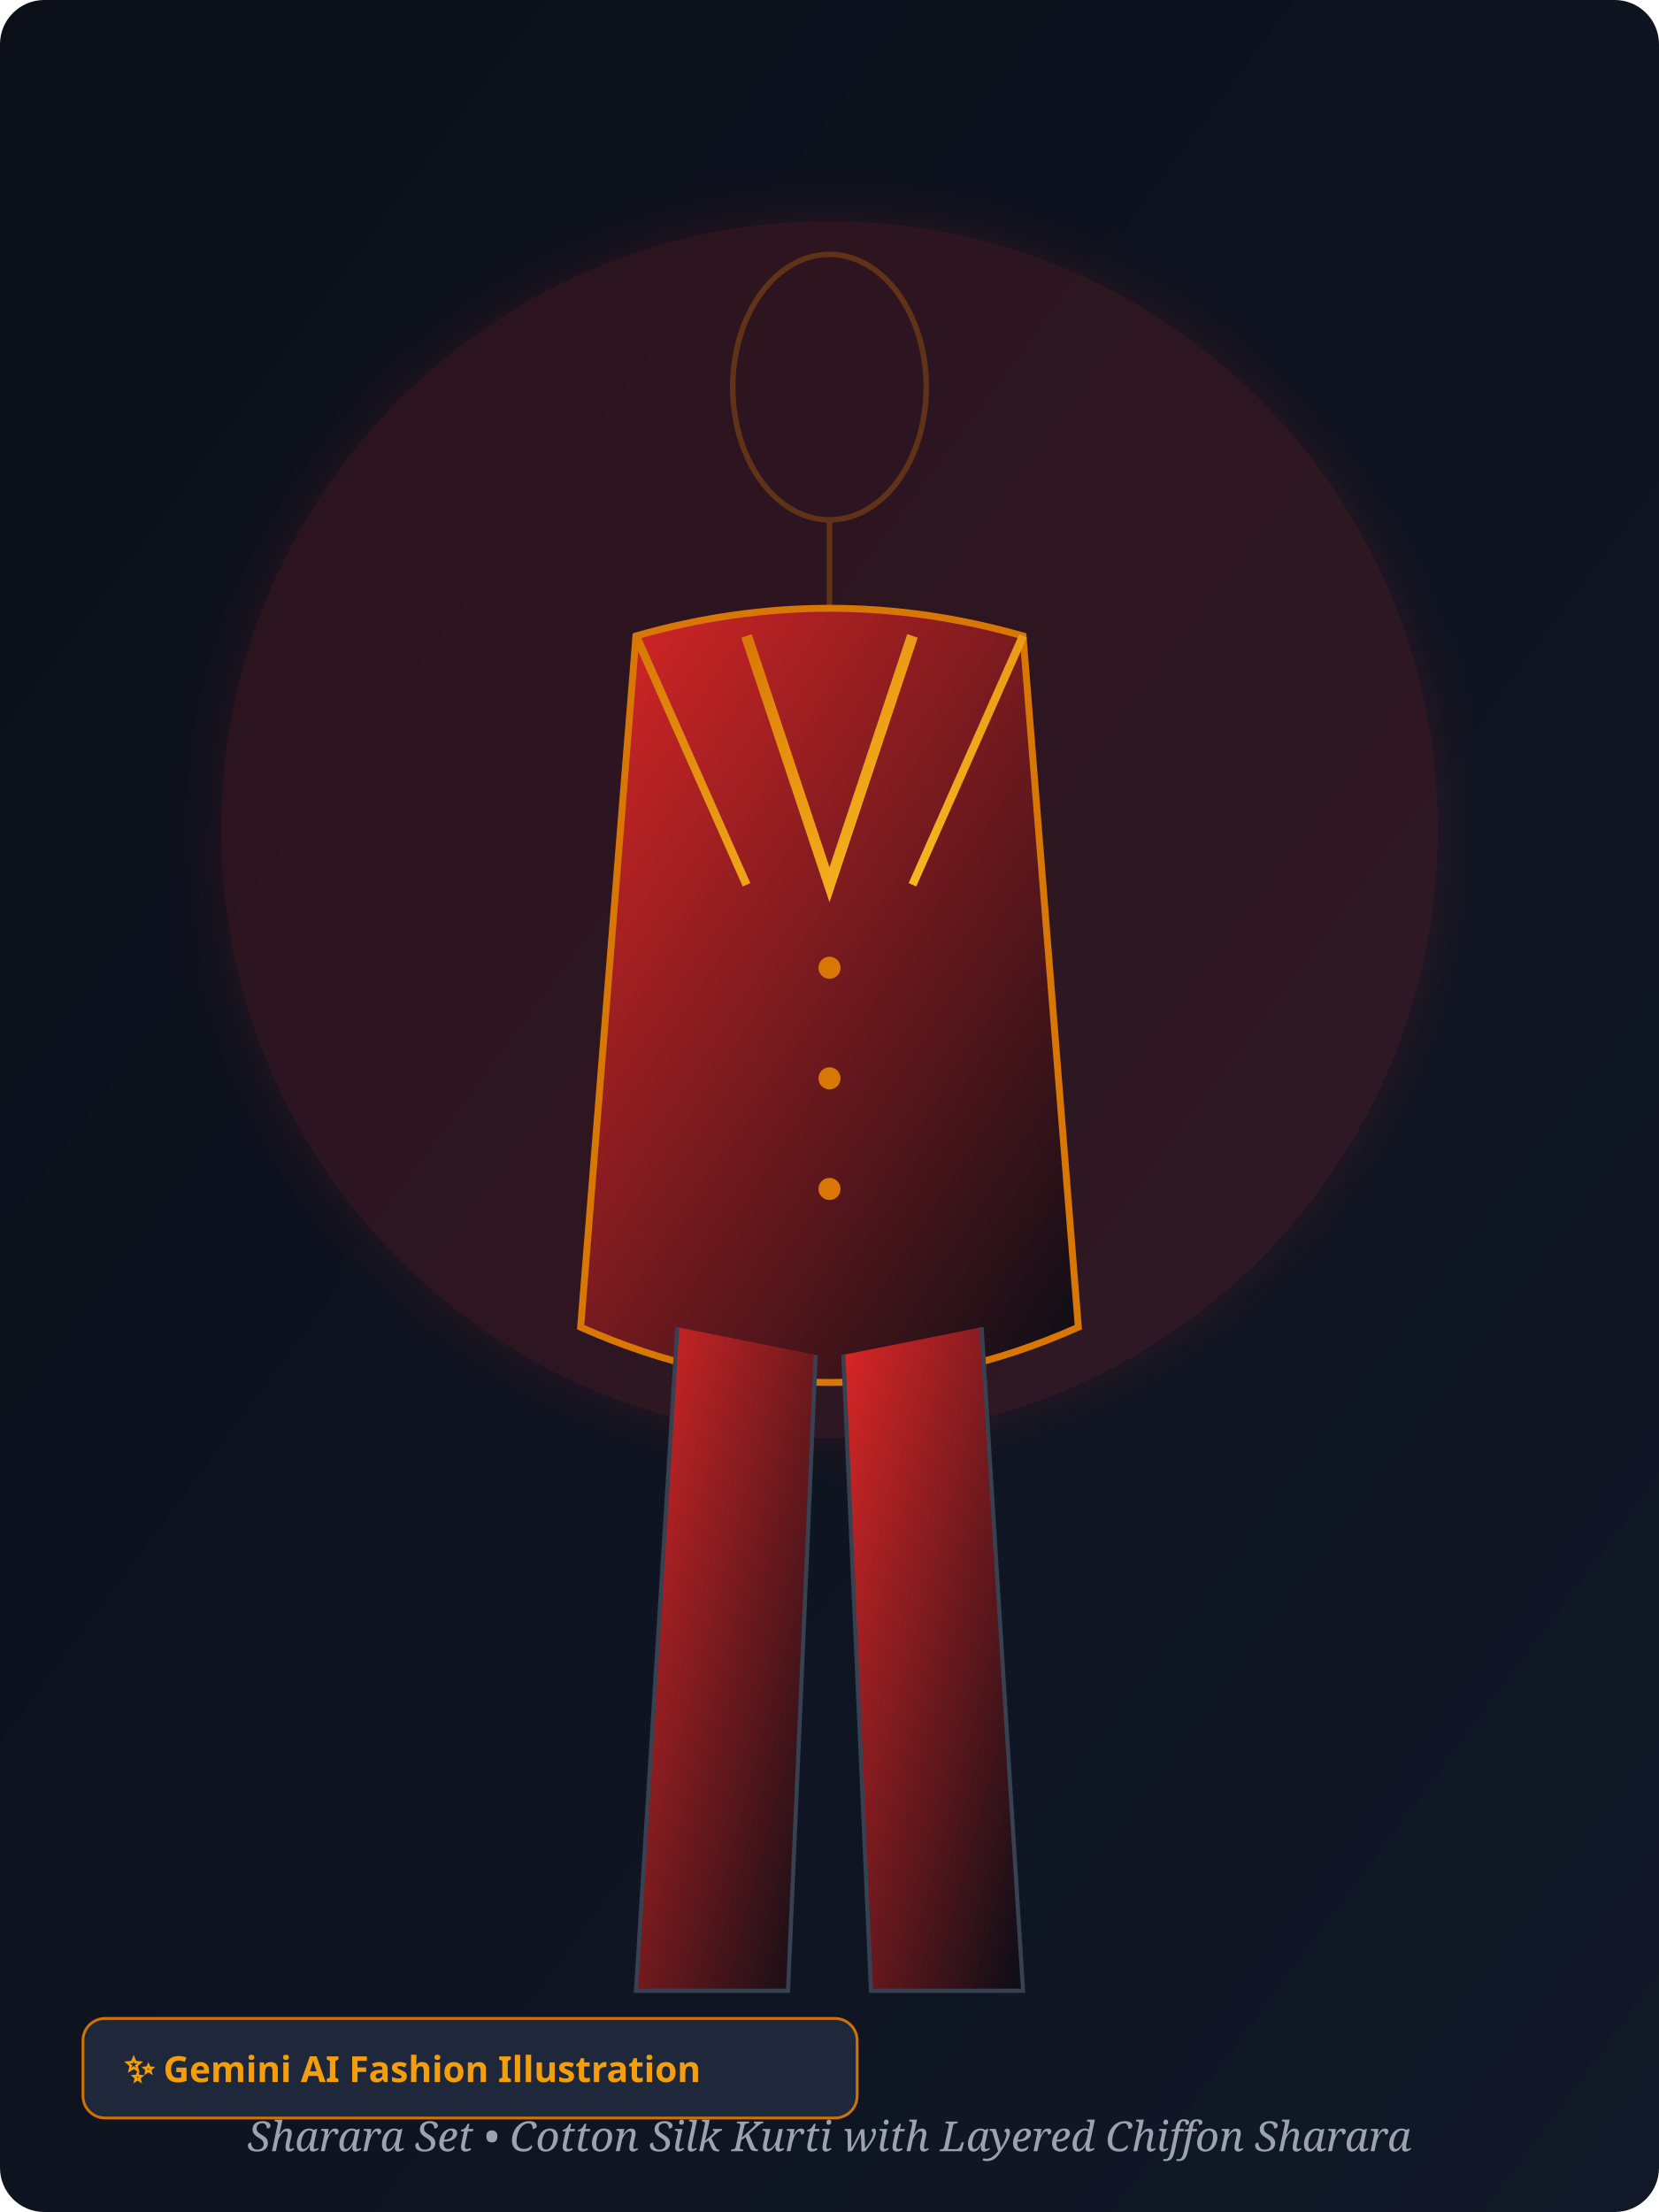
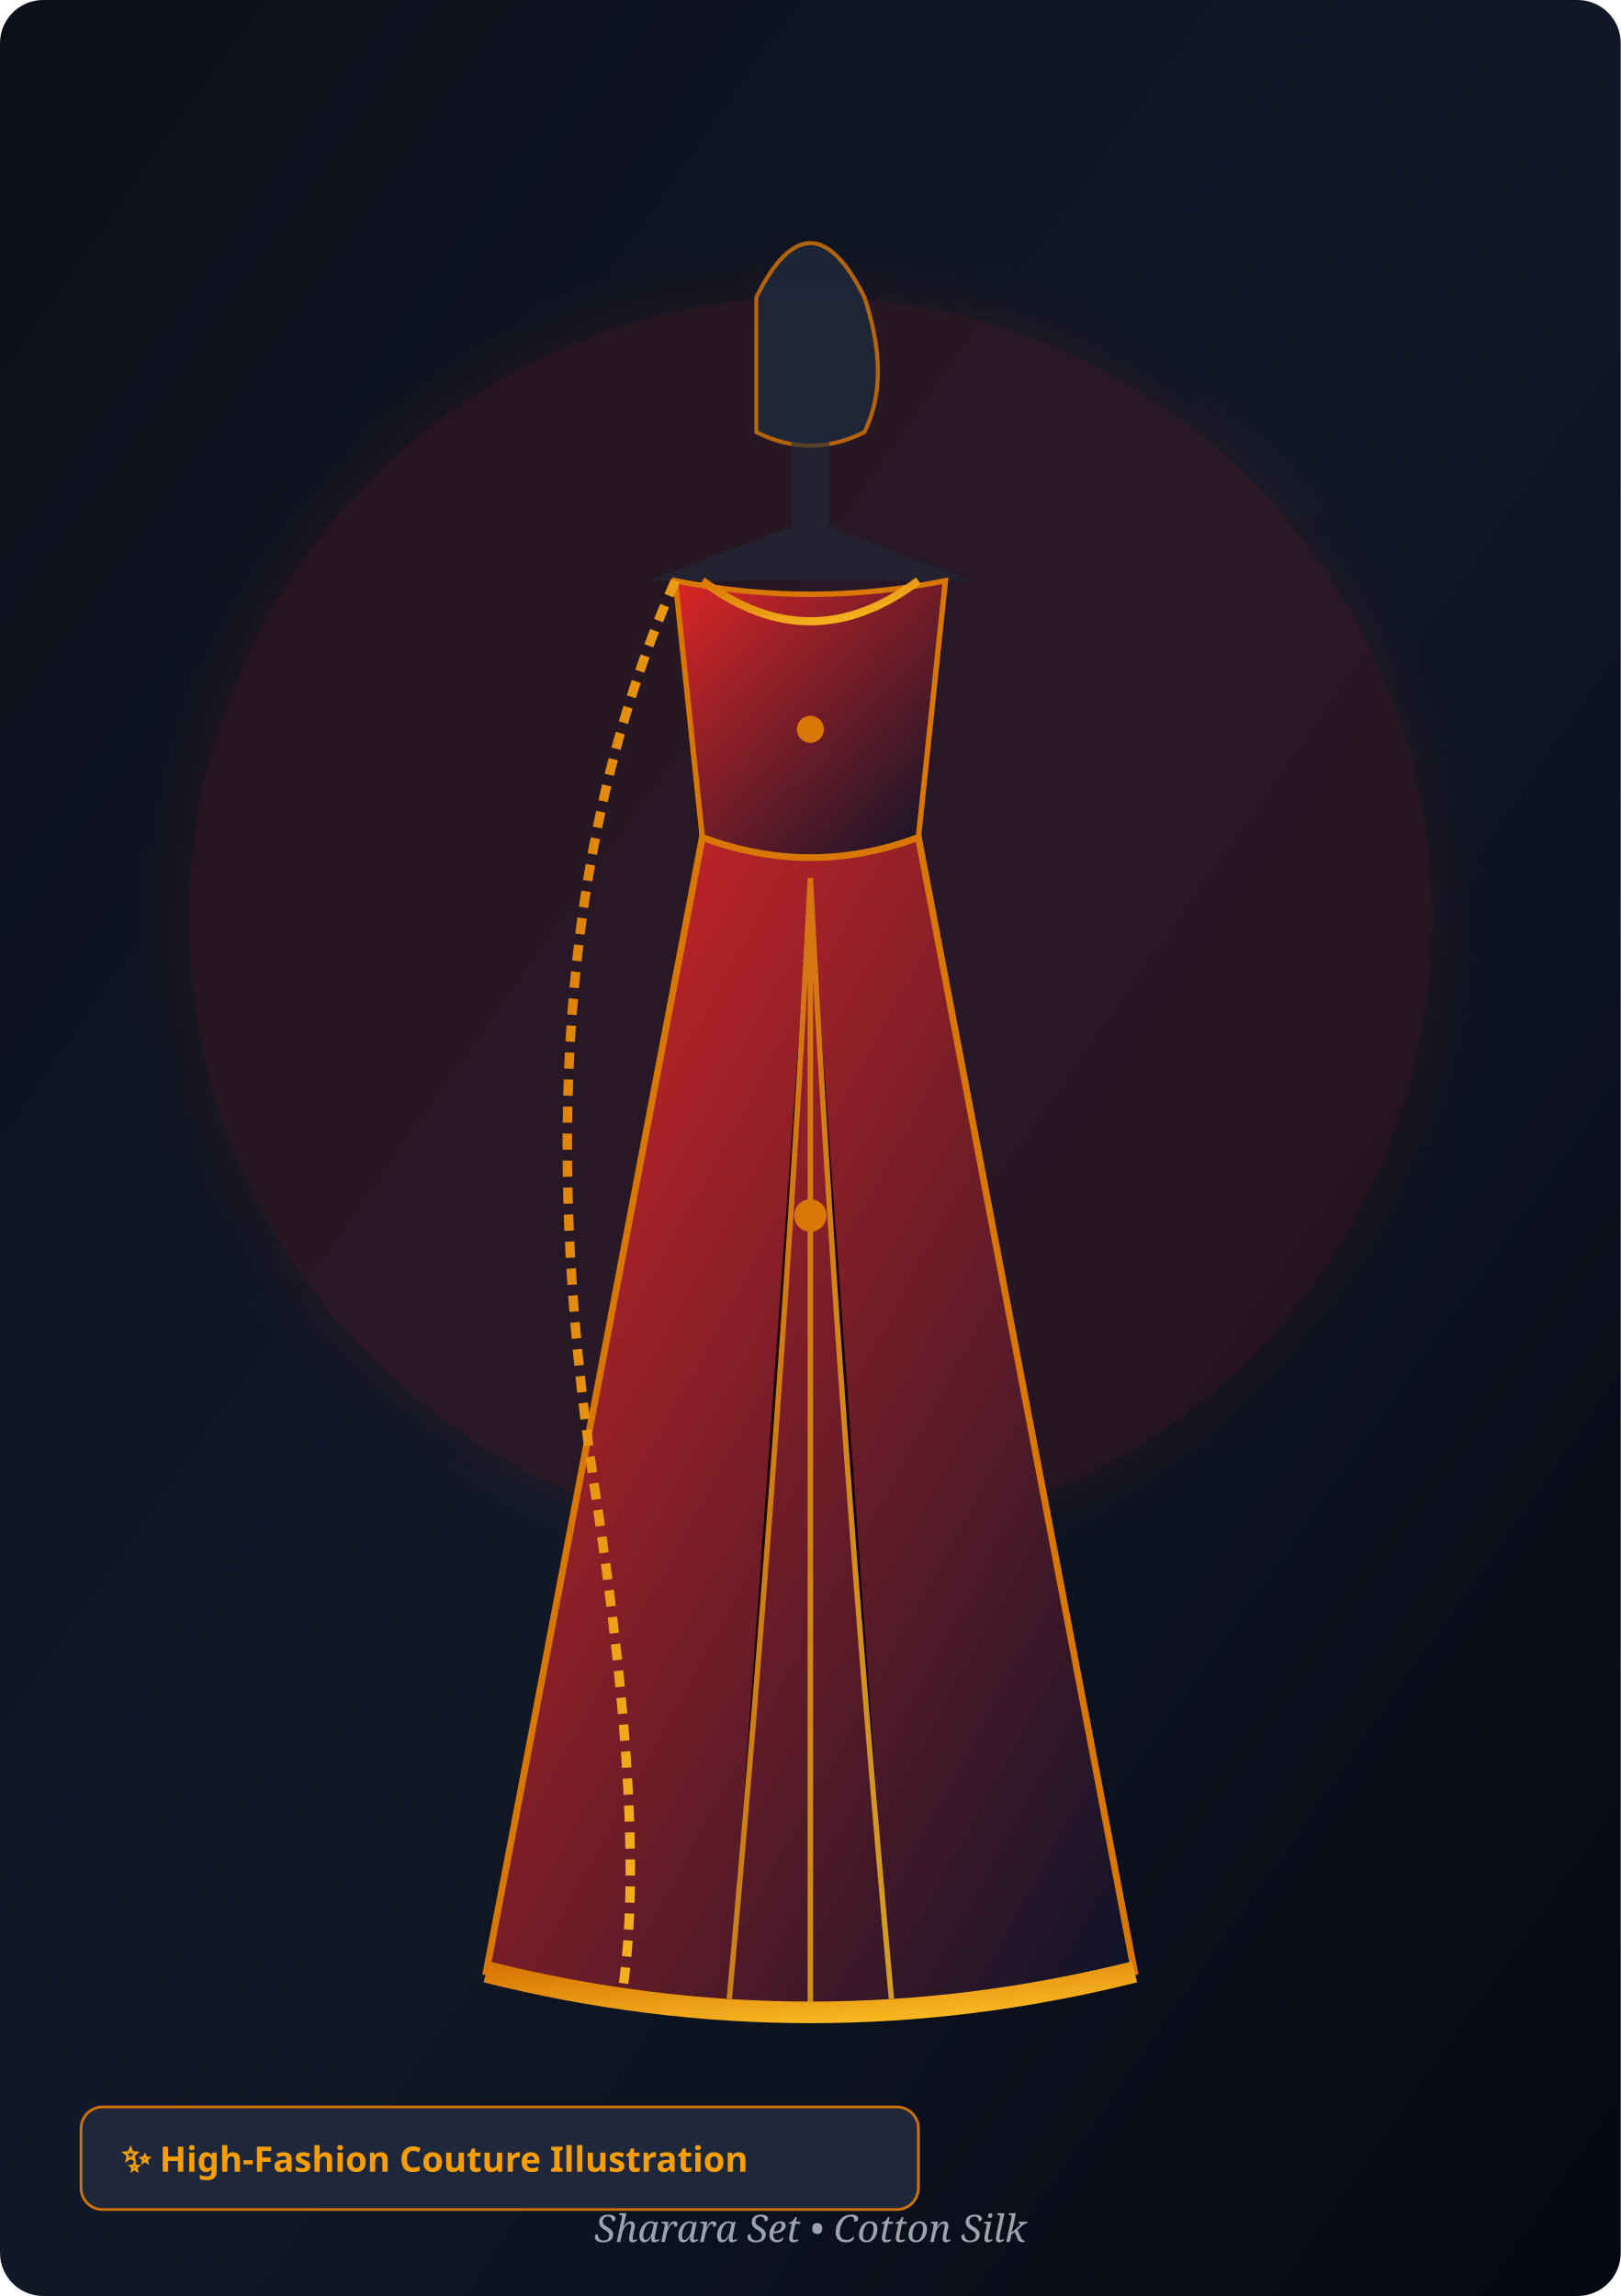
- <svg xmlns="http://www.w3.org/2000/svg" viewBox="0 0 600 800" width="100%" height="100%">
+ <svg xmlns="http://www.w3.org/2000/svg" viewBox="0 0 600 850" width="100%" height="100%">
  <defs>
    <linearGradient id="bgGrad_2" x1="0%" y1="0%" x2="100%" y2="100%">
      <stop offset="0%" stop-color="#0b0f19" />
-       <stop offset="100%" stop-color="#111827" />
+       <stop offset="50%" stop-color="#111827" />
+       <stop offset="100%" stop-color="#050811" />
    </linearGradient>
-     <linearGradient id="garmentGrad_2" x1="0%" y1="0%" x2="100%" y2="100%">
+     <linearGradient id="primaryGrad_2" x1="0%" y1="0%" x2="100%" y2="100%">
      <stop offset="0%" stop-color="#dc2626" />
-       <stop offset="100%" stop-color="#090d16" />
+       <stop offset="100%" stop-color="#0b1329" />
    </linearGradient>
    <linearGradient id="accentGrad_2" x1="0%" y1="0%" x2="100%" y2="100%">
      <stop offset="0%" stop-color="#d97706" />
      <stop offset="100%" stop-color="#fbbf24" />
    </linearGradient>
    <filter id="glow_2" x="-20%" y="-20%" width="140%" height="140%">
-       <feGaussianBlur stdDeviation="10" result="blur" />
+       <feGaussianBlur stdDeviation="12" result="blur" />
      <feComposite in="SourceGraphic" in2="blur" operator="over" />
    </filter>
  </defs>
-   <rect width="600" height="800" fill="url(#bgGrad_2)" rx="16" />
-   <circle cx="300" cy="300" r="220" fill="#dc2626" opacity="0.15" filter="url(#glow_2)" />
-   <g stroke="#d97706" stroke-width="2" fill="none" opacity="0.3">
-     <ellipse cx="300" cy="140" rx="35" ry="48" />
-     <path d="M 300 188 L 300 230" />
-   </g>
-   <path d="M 230 230 Q 300 210 370 230 L 390 480 Q 300 520 210 480 Z" fill="url(#garmentGrad_2)" stroke="#d97706" stroke-width="2.5" />
-   <path d="M 270 230 L 300 320 L 330 230" fill="none" stroke="url(#accentGrad_2)" stroke-width="4" />
-   <path d="M 230 230 L 270 320 M 370 230 L 330 320" stroke="url(#accentGrad_2)" stroke-width="3" />
-   <path d="M 245 480 L 230 720 L 285 720 L 295 490" fill="url(#garmentGrad_2)" stroke="#374151" stroke-width="1.5" />
-   <path d="M 305 490 L 315 720 L 370 720 L 355 480" fill="url(#garmentGrad_2)" stroke="#374151" stroke-width="1.5" />
-   <circle cx="300" cy="350" r="4" fill="#d97706" />
-   <circle cx="300" cy="390" r="4" fill="#d97706" />
-   <circle cx="300" cy="430" r="4" fill="#d97706" />
-   <rect x="30" y="730" width="280" height="36" rx="8" fill="#1e293b" opacity="0.95" stroke="#d97706" stroke-width="1" />
-   <text x="45" y="753" fill="#f59e0b" font-family="sans-serif" font-size="13" font-weight="bold">✨ Gemini AI Fashion Illustration</text>
-   <text x="300" y="778" text-anchor="middle" fill="#9ca3af" font-family="serif" font-size="15" font-style="italic">Sharara Set • Cotton Silk Kurti with Layered Chiffon Sharara</text>
+   <rect width="600" height="850" fill="url(#bgGrad_2)" rx="16" />
+   <circle cx="300" cy="340" r="230" fill="#dc2626" opacity="0.12" filter="url(#glow_2)" />
+   <path d="M 280 110 Q 300 70 320 110 Q 330 140 320 160 Q 300 170 280 160 Z" fill="#1e293b" stroke="#d97706" stroke-width="1.5" opacity="0.8" />
+   <path d="M 293 160 L 293 195 L 240 215 L 360 215 L 307 195 L 307 160 Z" fill="#1e293b" opacity="0.6" />
+   <path d="M 250 215 Q 300 225 350 215 L 340 310 Q 300 325 260 310 Z" fill="url(#primaryGrad_2)" stroke="#d97706" stroke-width="2" />
+   <path d="M 260 215 Q 300 245 340 215" fill="none" stroke="url(#accentGrad_2)" stroke-width="3" />
+   <path d="M 260 310 Q 300 325 340 310 L 420 730 Q 300 760 180 730 Z" fill="url(#primaryGrad_2)" stroke="#d97706" stroke-width="2.5" />
+   <path d="M 300 325 Q 290 520 270 740 M 300 325 Q 310 520 330 740 M 300 325 Q 300 520 300 745" stroke="url(#accentGrad_2)" stroke-width="2" opacity="0.8" />
+   <path d="M 250 215 Q 190 350 220 550 Q 240 680 230 740" fill="none" stroke="url(#accentGrad_2)" stroke-width="3.5" stroke-dasharray="6,4" />
+   <path d="M 180 730 Q 300 760 420 730" fill="none" stroke="url(#accentGrad_2)" stroke-width="8" />
+   <circle cx="300" cy="270" r="5" fill="#d97706" />
+   <circle cx="300" cy="450" r="6" fill="#d97706" />
+   <rect x="30" y="780" width="310" height="38" rx="8" fill="#1e293b" opacity="0.95" stroke="#d97706" stroke-width="1" />
+   <text x="45" y="804" fill="#f59e0b" font-family="sans-serif" font-size="13" font-weight="bold">✨ High-Fashion Couture Illustration</text>
+   <text x="300" y="830" text-anchor="middle" fill="#9ca3af" font-family="serif" font-size="14" font-style="italic">Sharara Set • Cotton Silk</text>
</svg>
